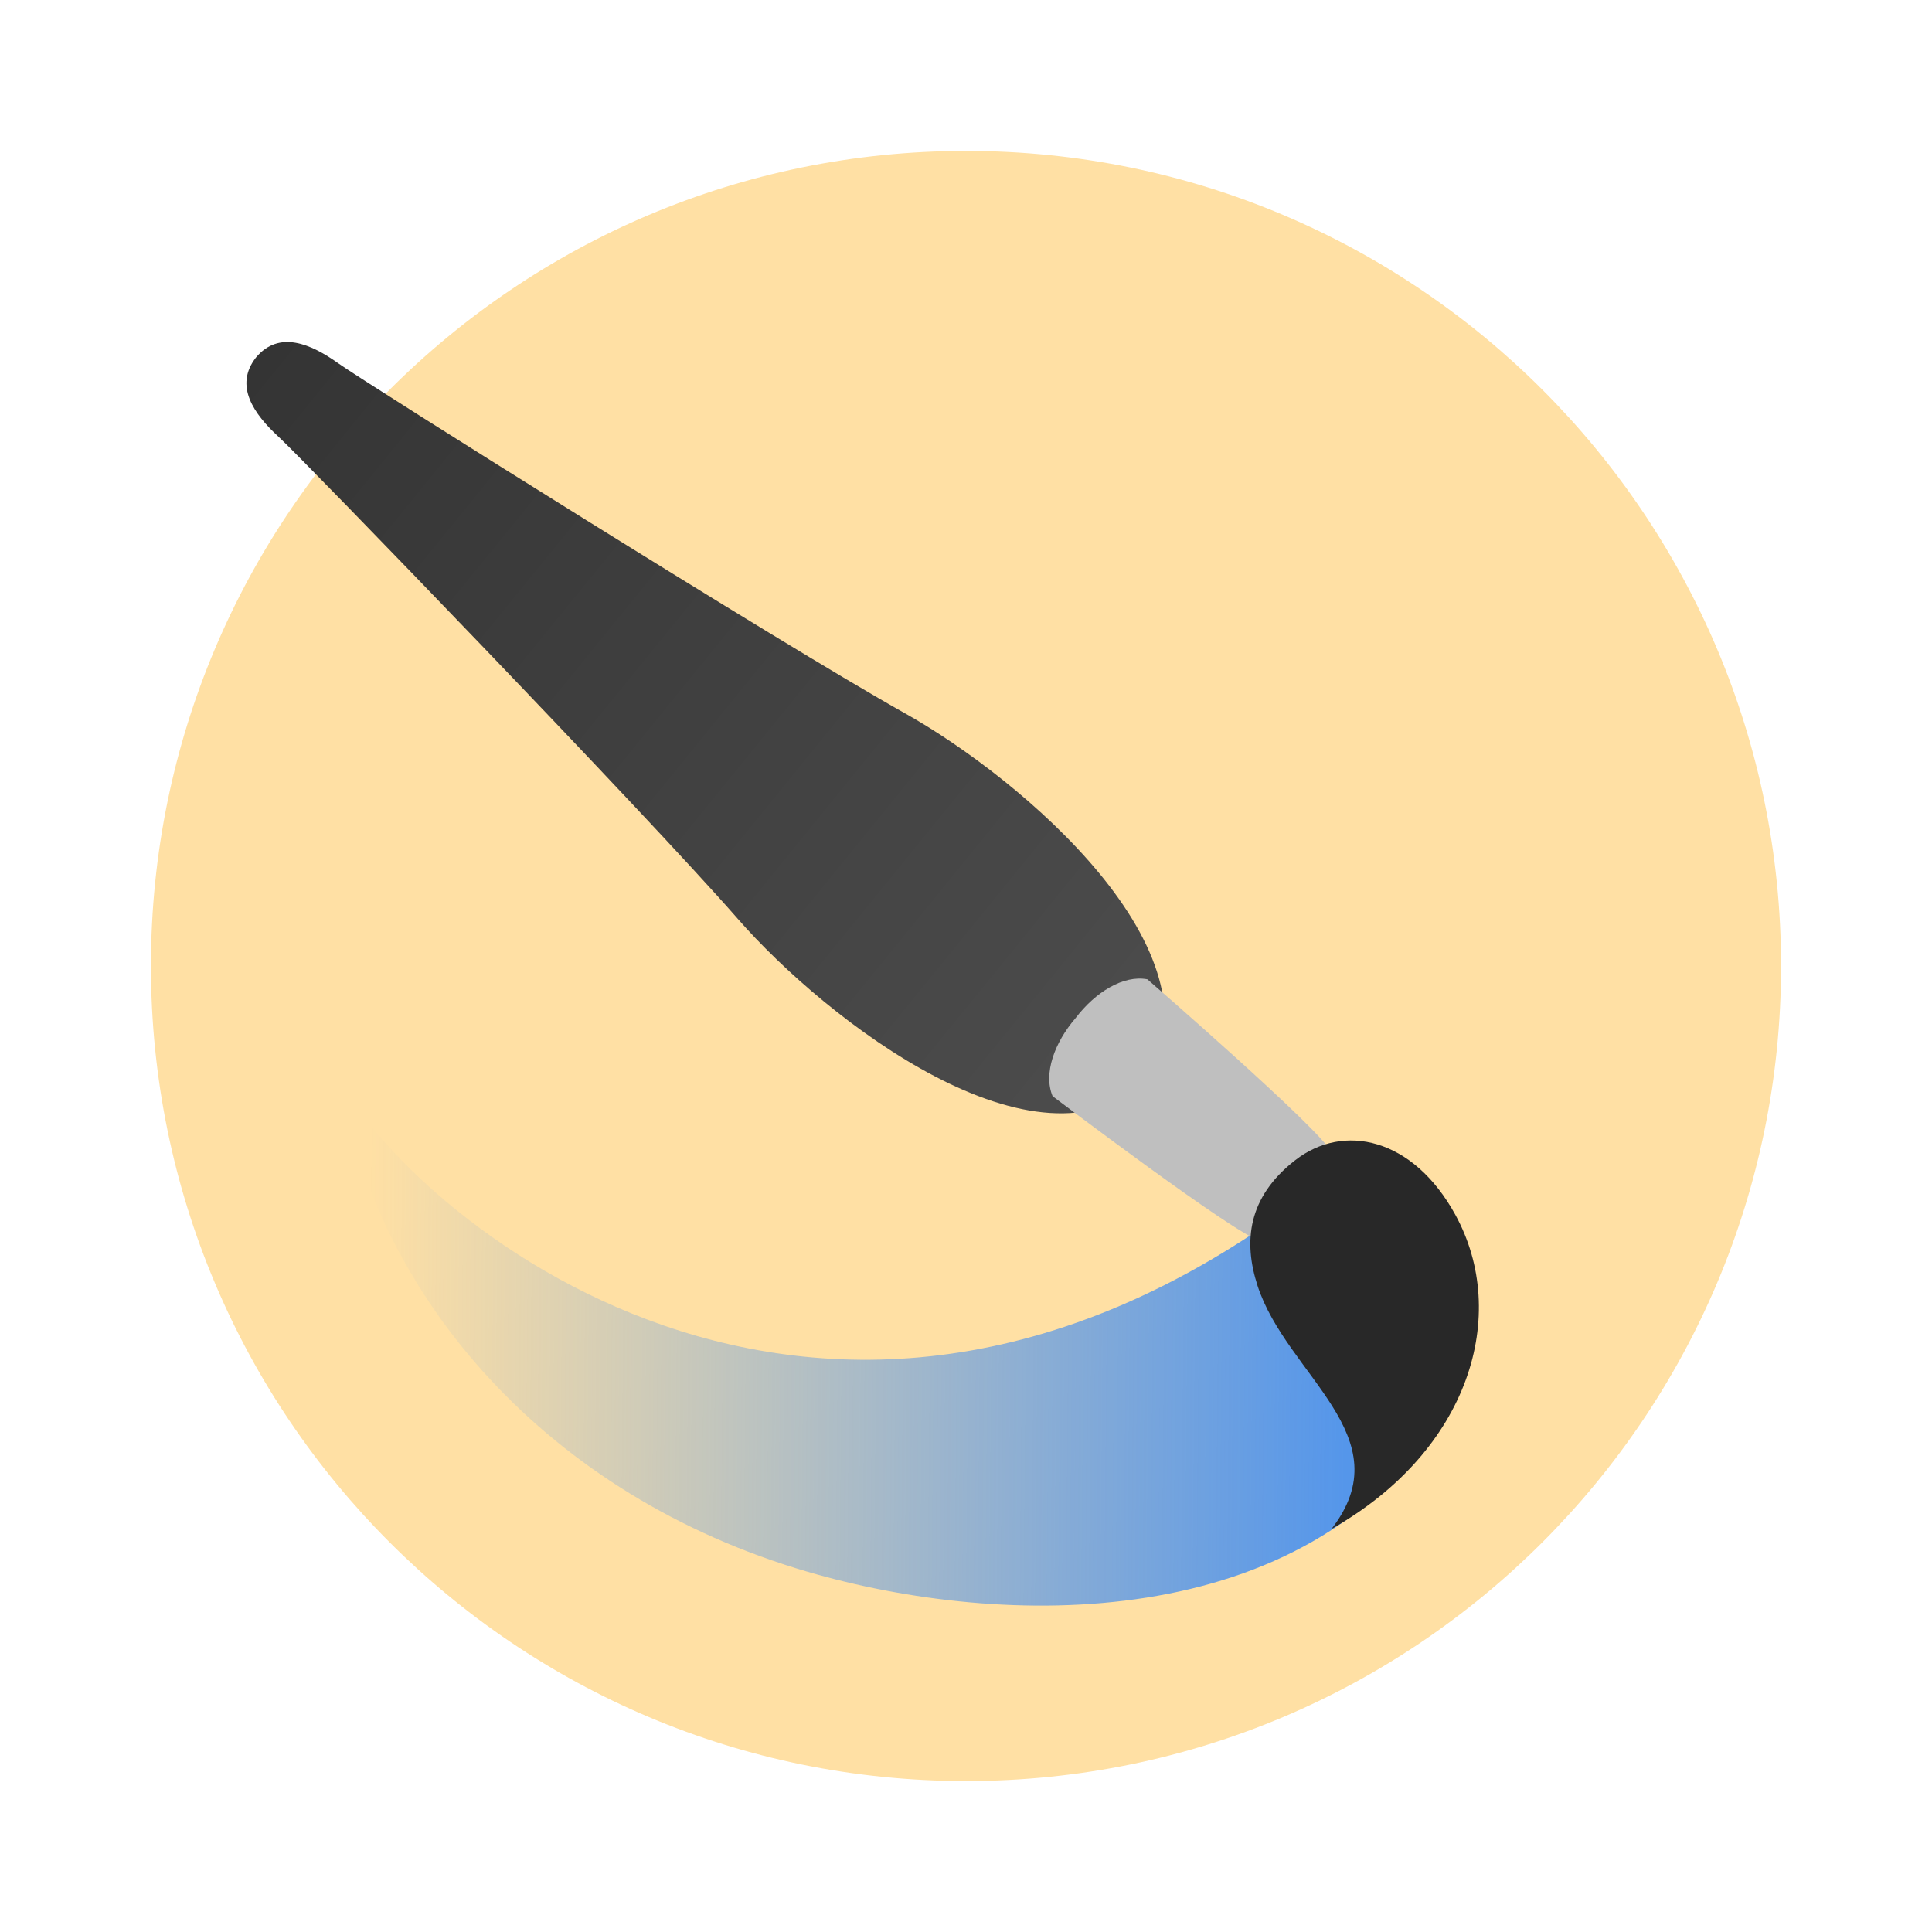
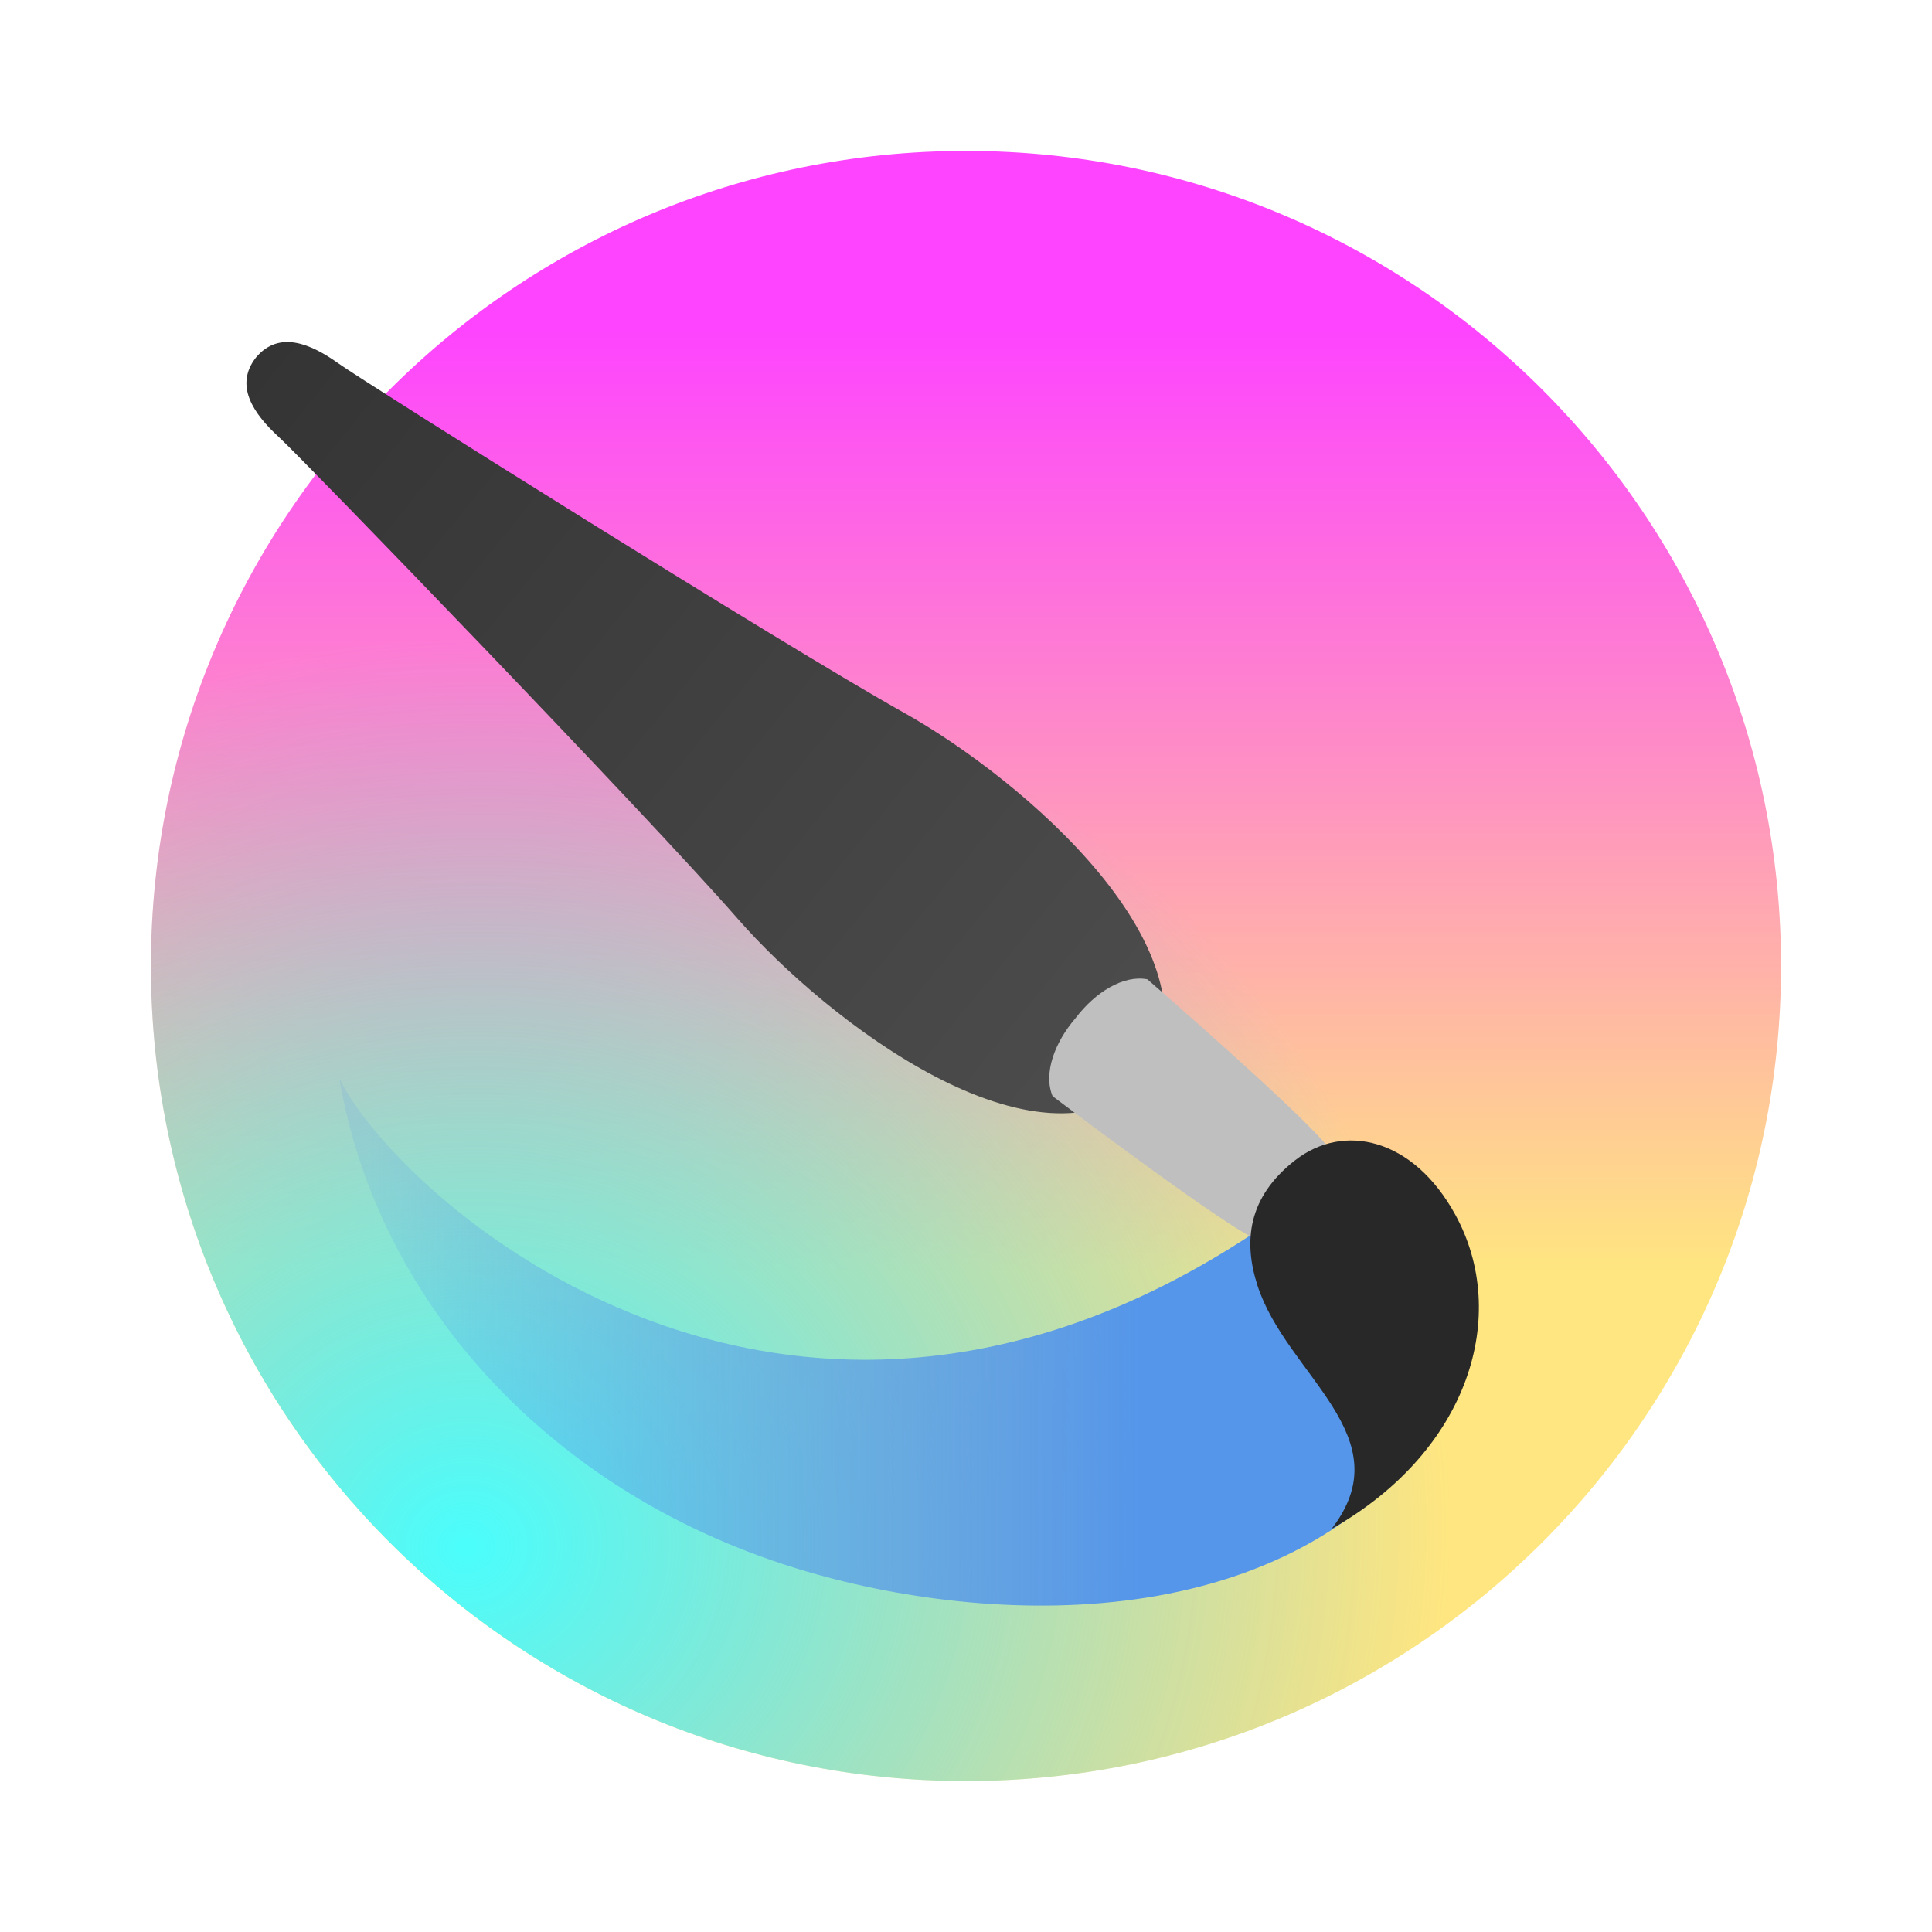
<svg xmlns="http://www.w3.org/2000/svg" width="64" height="64" version="1.1" viewBox="0 0 64 64">
  <defs>
-     <linearGradient id="linearGradient1405" x1="1327.6" x2="1324.9" y1="230.86" y2="89.862" gradientTransform="matrix(.0025562 .19867 .22983 -.0022096 -12.936 -218.81)" gradientUnits="userSpaceOnUse">
+     <linearGradient id="linearGradient1405" x1="1326.1" x2="1324.9" y1="200.9" y2="89.862" gradientTransform="matrix(.0025562 .19867 .22983 -.0022096 -12.936 -218.81)" gradientUnits="userSpaceOnUse">
      <stop stop-color="#5596ea" offset="0" />
-       <stop stop-color="#5596ea" stop-opacity="0" offset="1" />
+       <stop stop-color="#5596ea" stop-opacity=".15" offset="1" />
    </linearGradient>
    <linearGradient id="linearGradient1403" x1="1142.6" x2="1280.9" y1="62.713" y2="200.87" gradientTransform="matrix(.19763 -.020384 .020384 .19763 -219.7 23.233)" gradientUnits="userSpaceOnUse">
      <stop stop-color="#343434" offset="0" />
      <stop stop-color="#4d4d4d" offset="1" />
    </linearGradient>
+     <linearGradient id="linearGradient7534" x1="31.982" x2="31.982" y1="10.883" y2="42.169" gradientUnits="userSpaceOnUse">
+       <stop stop-color="#fe44ff" offset="0" />
+       <stop stop-color="#ffe680" offset="1" />
+     </linearGradient>
+     <radialGradient id="radialGradient20992" cx="18.033" cy="56.263" r="27" gradientTransform="matrix(1.2 -.15949 .14686 1.105 -14.461 -8.0511)" gradientUnits="userSpaceOnUse">
+       <stop stop-color="#4afefc" offset="0" />
+       <stop stop-color="#4abdfe" stop-opacity="0" offset="1" />
+     </radialGradient>
  </defs>
-   <circle cx="32" cy="32" r="27" fill="#ffe0a4" stroke-width="1.174" />
+   <circle cx="32" cy="32" r="27" fill="url(#linearGradient7534)" stroke-width="1.174" />
+   <circle cx="32" cy="32" r="27" fill="url(#radialGradient20992)" stroke-width="1.174" />
  <g transform="translate(1.0864 -.49383)">
    <path d="m36.93 36.294c-3.635 3.392-10.629-1.988-13.58-5.367-3.036-3.475-14.373-15.197-15.201-15.957-0.829-0.76-1.488-1.699-0.756-2.633 0.763-0.91 1.817-0.458 2.732 0.196 0.915 0.654 14.724 9.328 18.751 11.581 3.915 2.191 10.623 7.924 8.054 12.18z" fill="url(#linearGradient1403)" />
    <path d="m42.406 39.938c-16.413 12.656-30.168 0.492-32.248-3.71 1.23 7.293 6.915 13.819 15.504 16.331 6.487 1.897 16.453 2.097 21.093-5.129z" fill="url(#linearGradient1405)" />
    <path d="m42.703 40.832c-1.159 0.531-1.034 0.914-2.063 0.749-0.71-0.114-6.858-4.775-6.858-4.775-0.312-0.748 0.062-1.776 0.764-2.59 0.651-0.855 1.58-1.433 2.376-1.282 0 0 5.829 5.054 6.087 5.725 0.374 0.973-0.027 0.929-0.307 2.173z" fill="#bfbfbf" />
    <path d="m43.021 51.142c4.58-2.591 5.913-7.103 4.104-10.405-1.405-2.566-3.713-3.051-5.306-1.81-1.581 1.231-1.72 2.697-1.249 4.154 0.962 2.971 4.83 4.998 2.451 8.062z" fill="#282828" />
  </g>
</svg>
